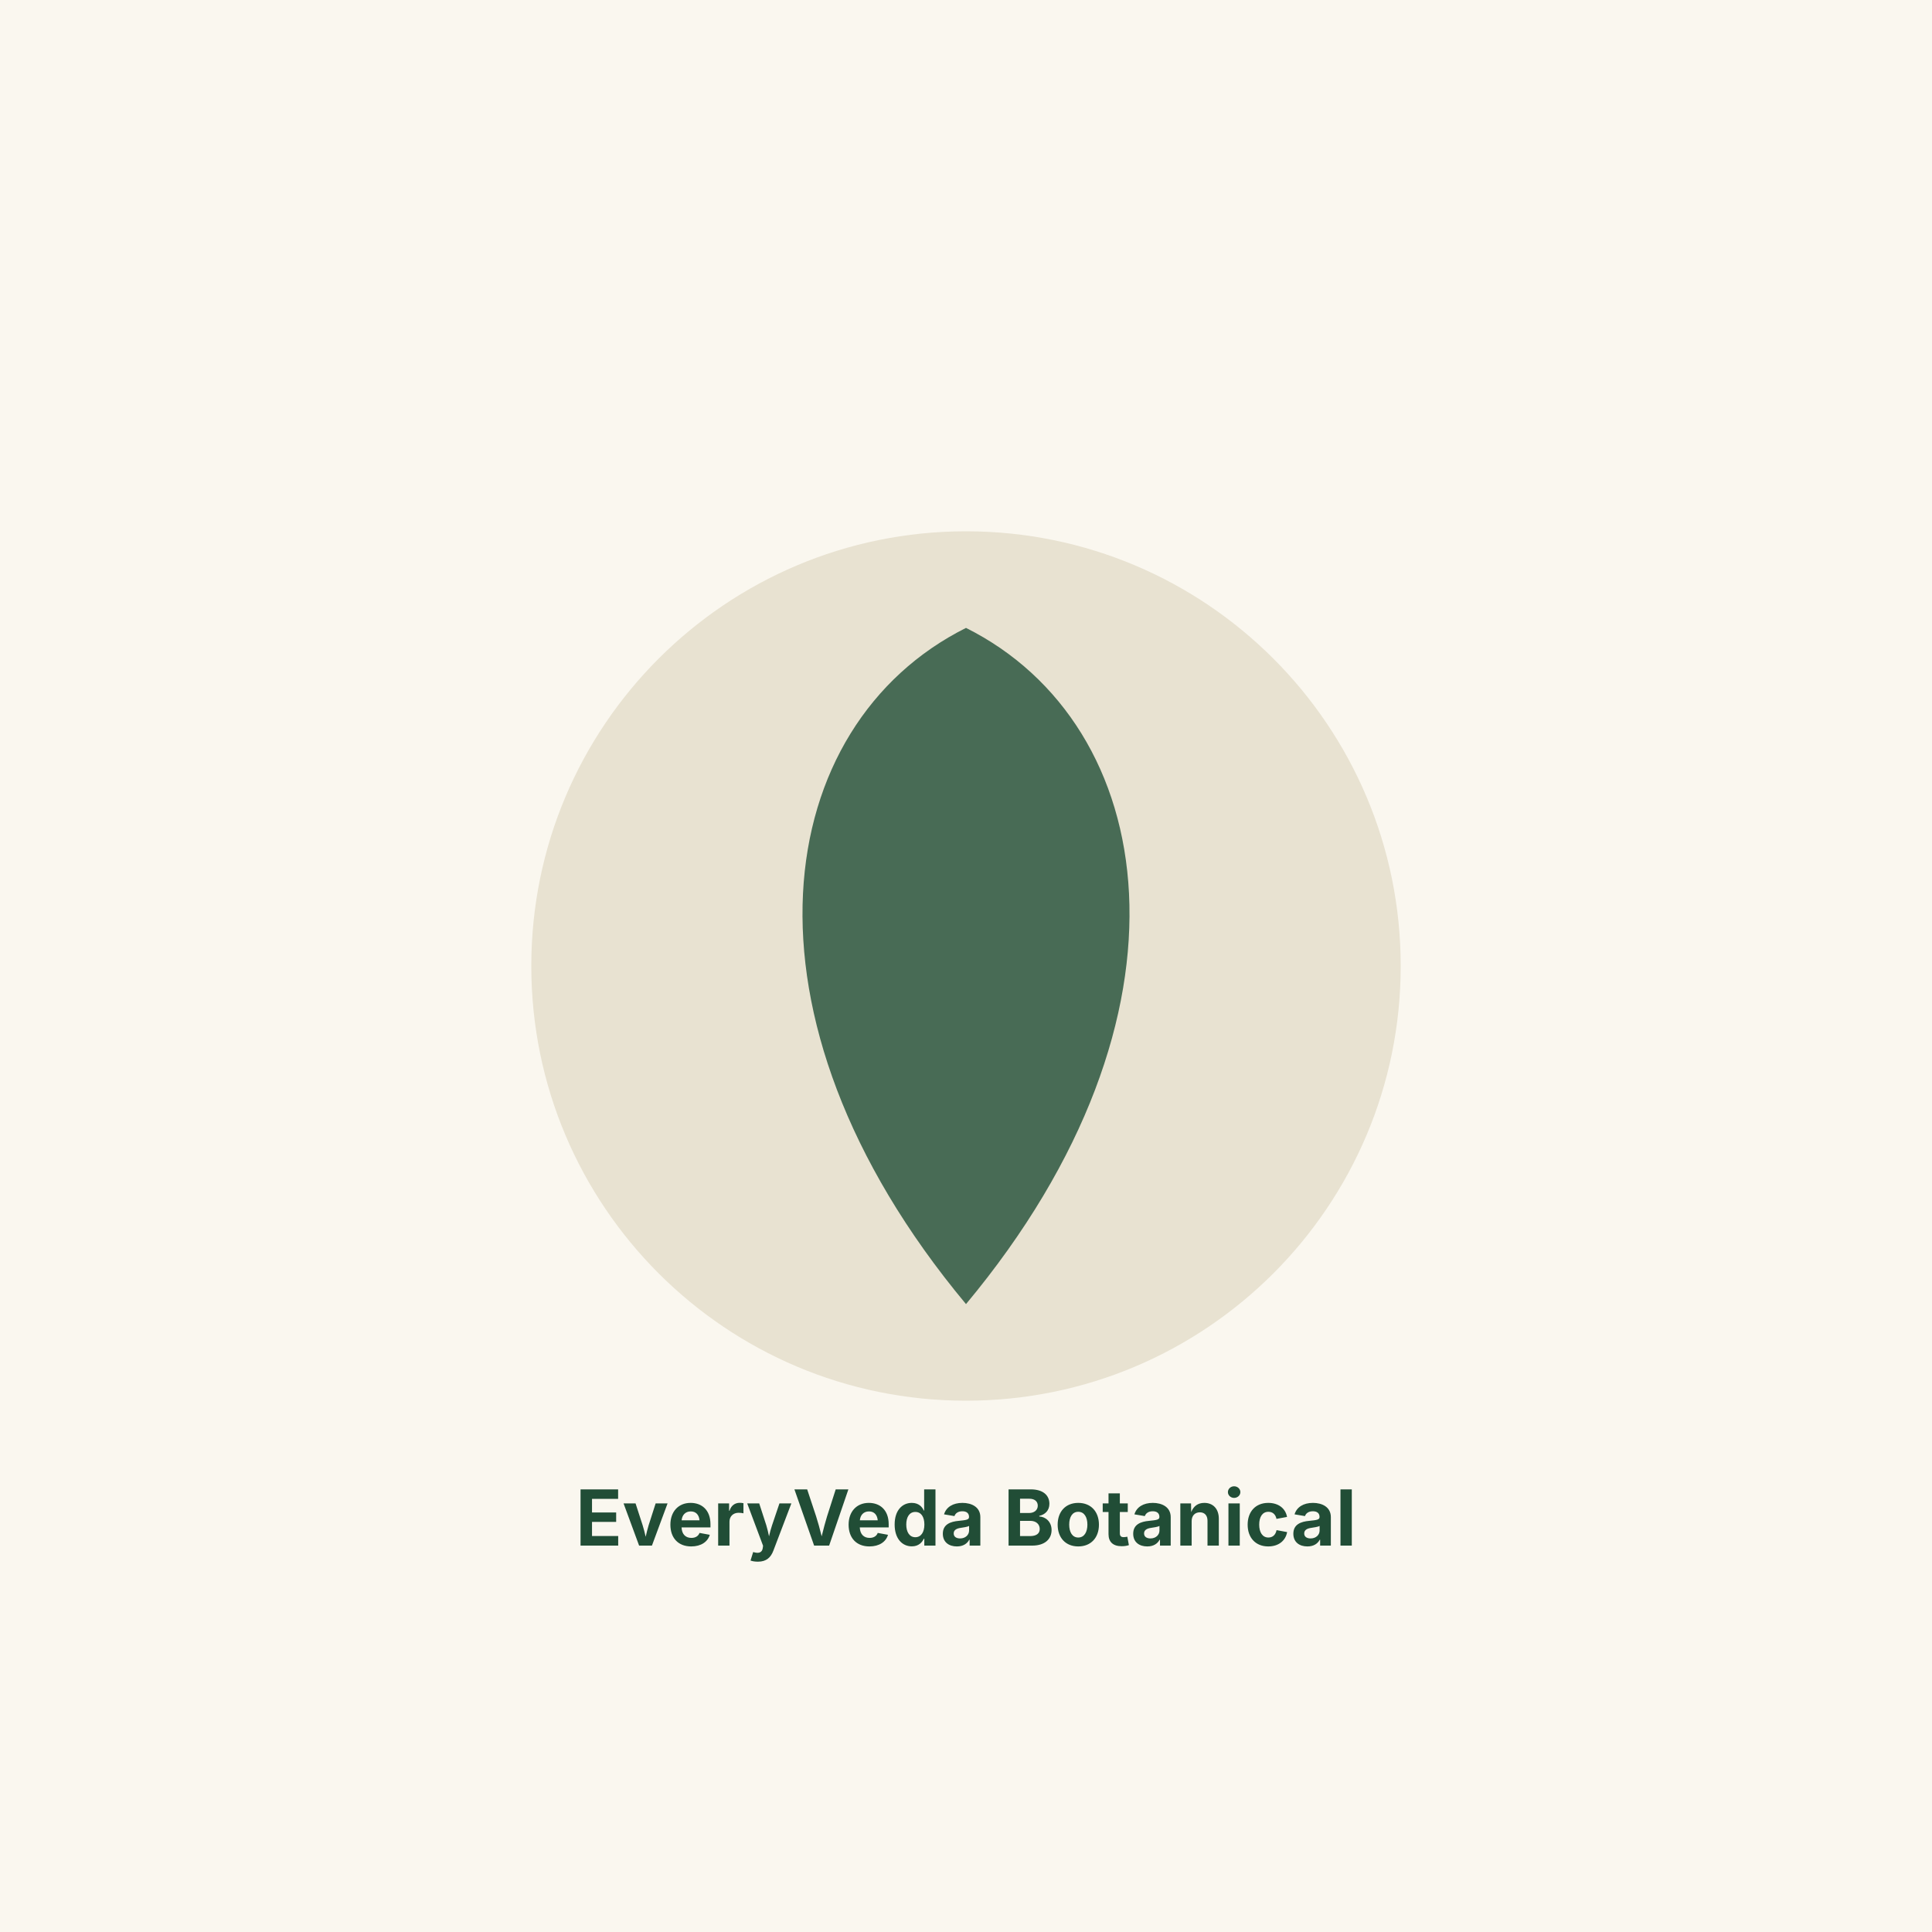
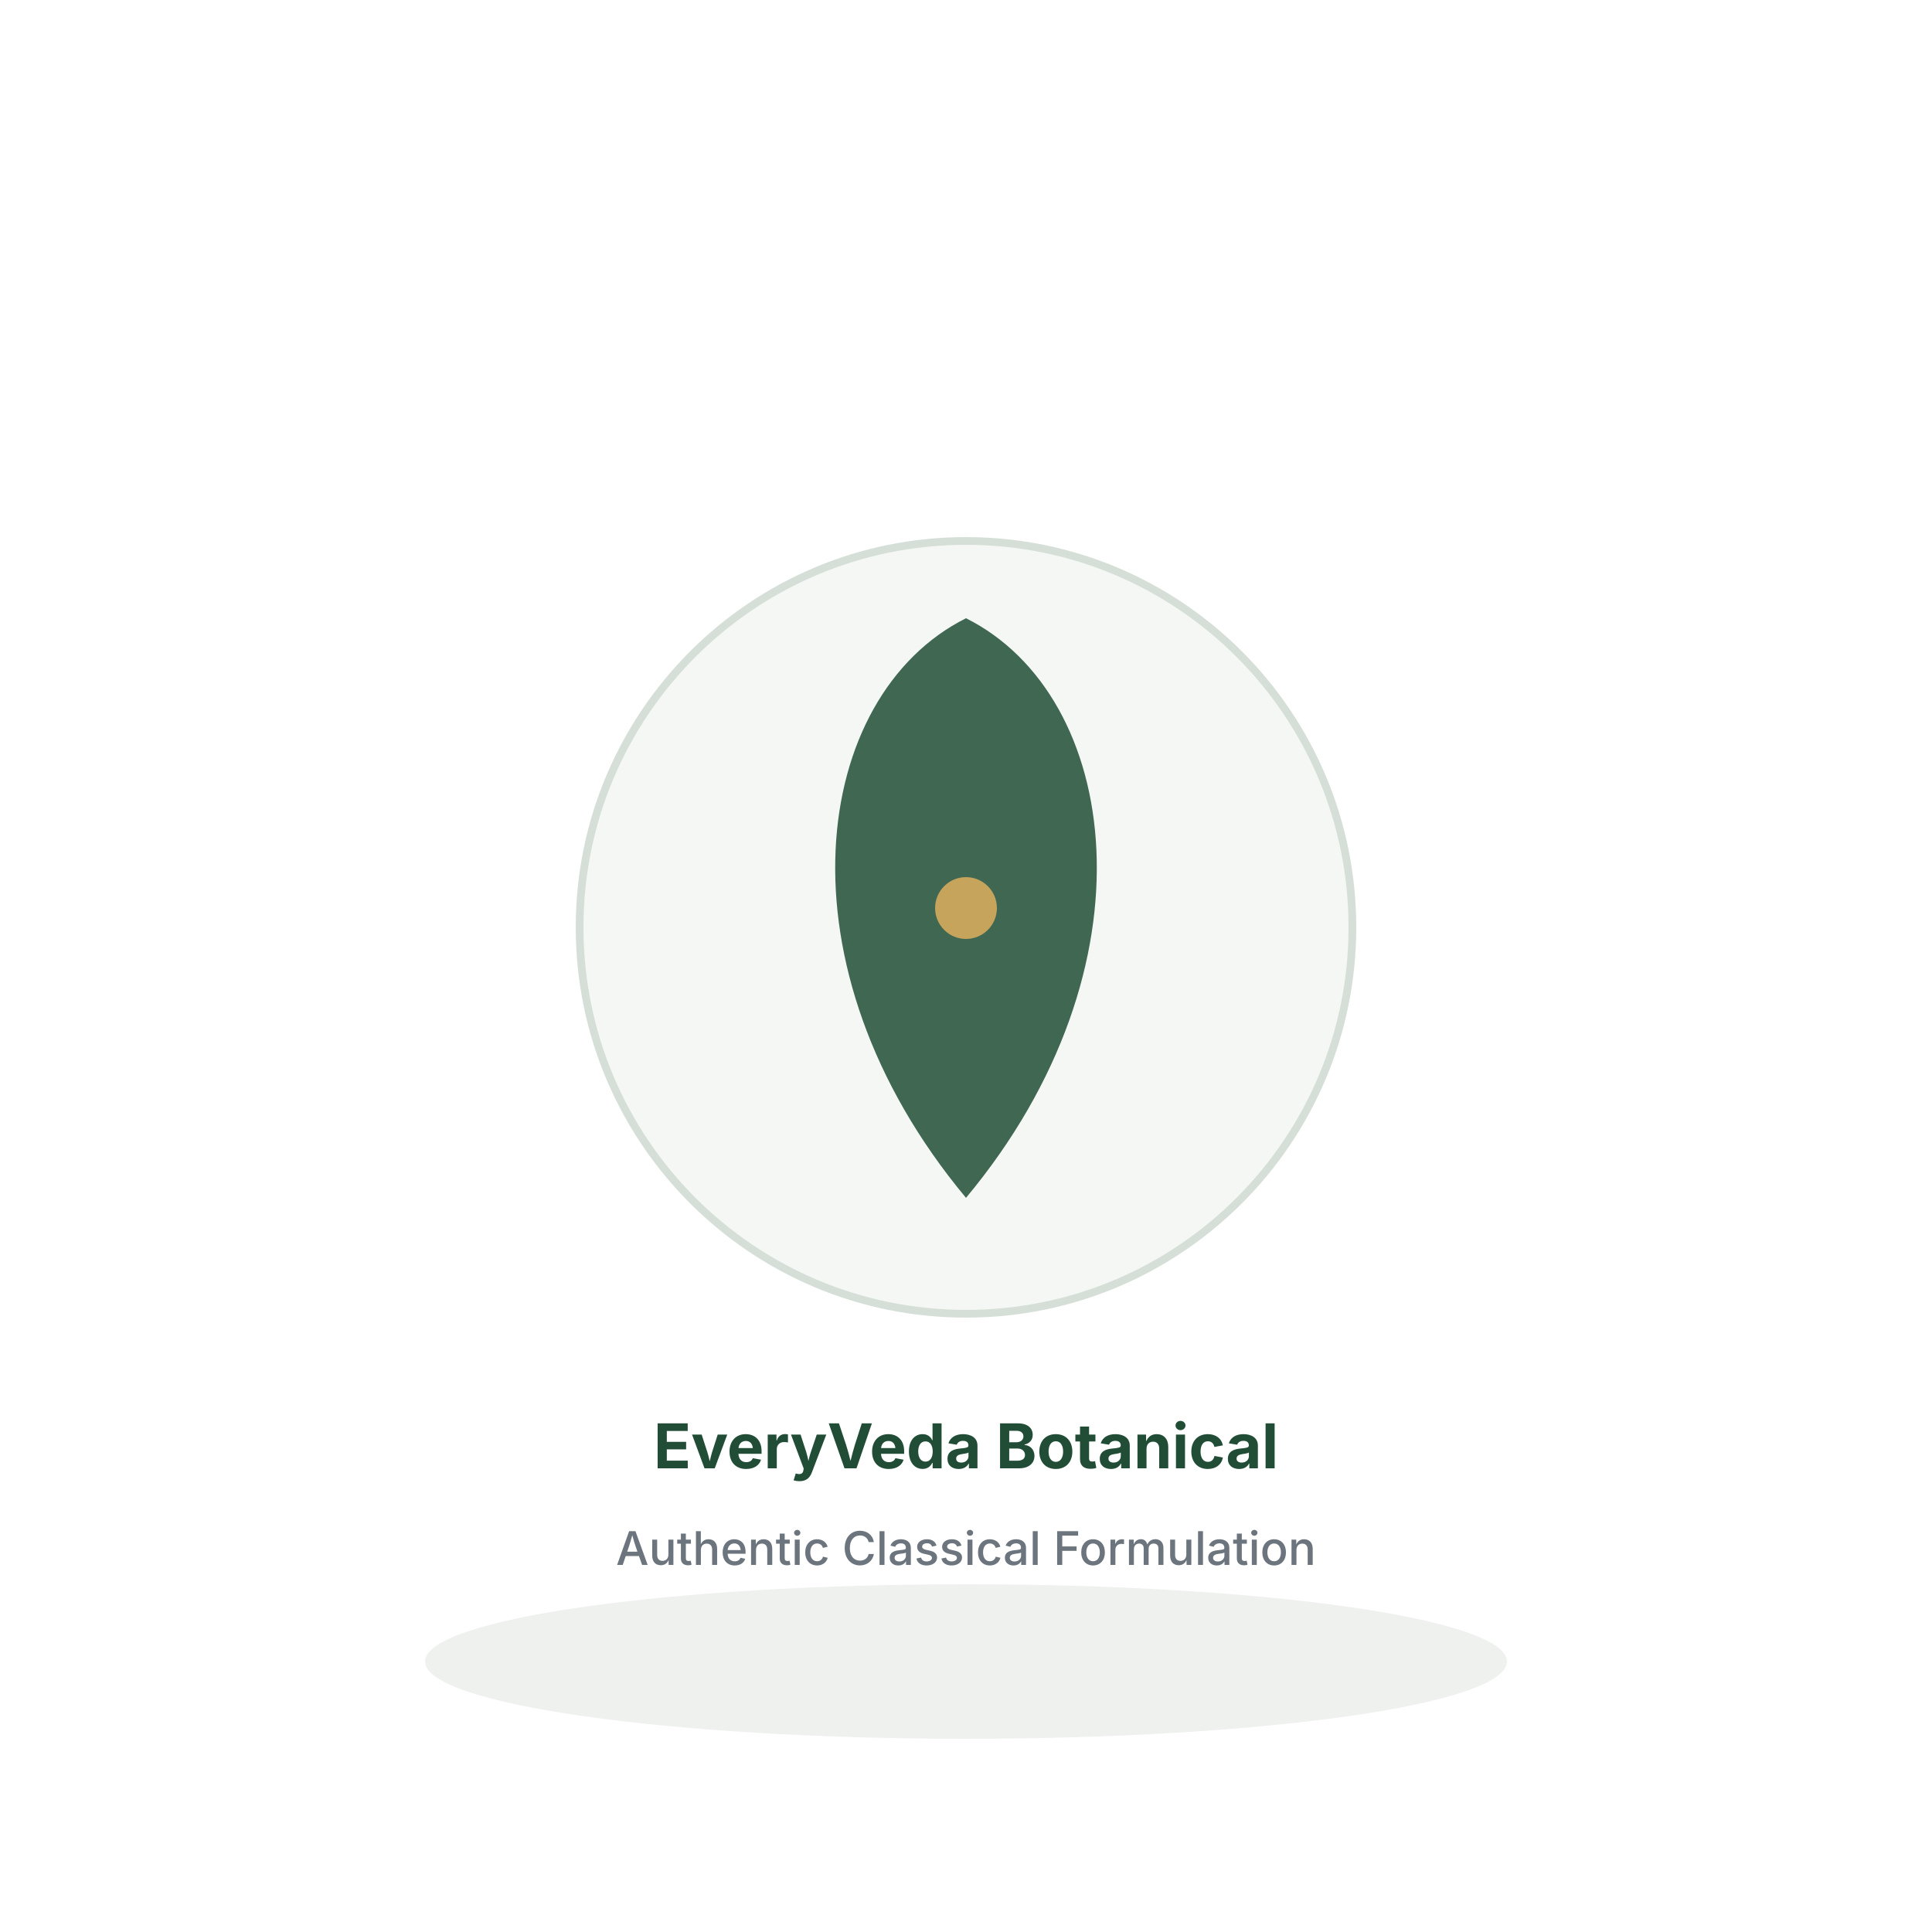
- <svg xmlns="http://www.w3.org/2000/svg" viewBox="0 0 400 400" width="400" height="400">
-   <rect width="400" height="400" fill="#FAF7EF" />
-   <circle cx="200" cy="200" r="90" fill="#e8e2d1" />
-   <path d="M 200 130 C 240 150 250 210 200 270 C 150 210 160 150 200 130 Z" fill="#214D36" opacity="0.8" />
-   <text x="200" y="320" font-family="Inter, sans-serif" font-size="16" font-weight="700" fill="#214D36" text-anchor="middle">EveryVeda Botanical</text>
+ <svg xmlns="http://www.w3.org/2000/svg" viewBox="0 0 500 500" width="500" height="500">
+   <rect width="500" height="500" fill="#ffffff" />
+   <ellipse cx="250" cy="430" rx="140" ry="20" fill="#e8ebe8" opacity="0.7" />
+   <circle cx="250" cy="240" r="100" fill="#f4f7f4" stroke="#d5dfd7" stroke-width="2" />
+   <path d="M 250 160 C 290 180 300 250 250 310 C 200 250 210 180 250 160 Z" fill="#214D36" opacity="0.85" />
+   <circle cx="250" cy="235" r="8" fill="#C6A45C" />
+   <text x="250" y="380" font-family="Inter, sans-serif" font-size="16" font-weight="700" fill="#214D36" text-anchor="middle">EveryVeda Botanical</text>
+   <text x="250" y="405" font-family="Inter, sans-serif" font-size="12" font-weight="500" fill="#6c757d" text-anchor="middle">Authentic Classical Formulation</text>
</svg>
